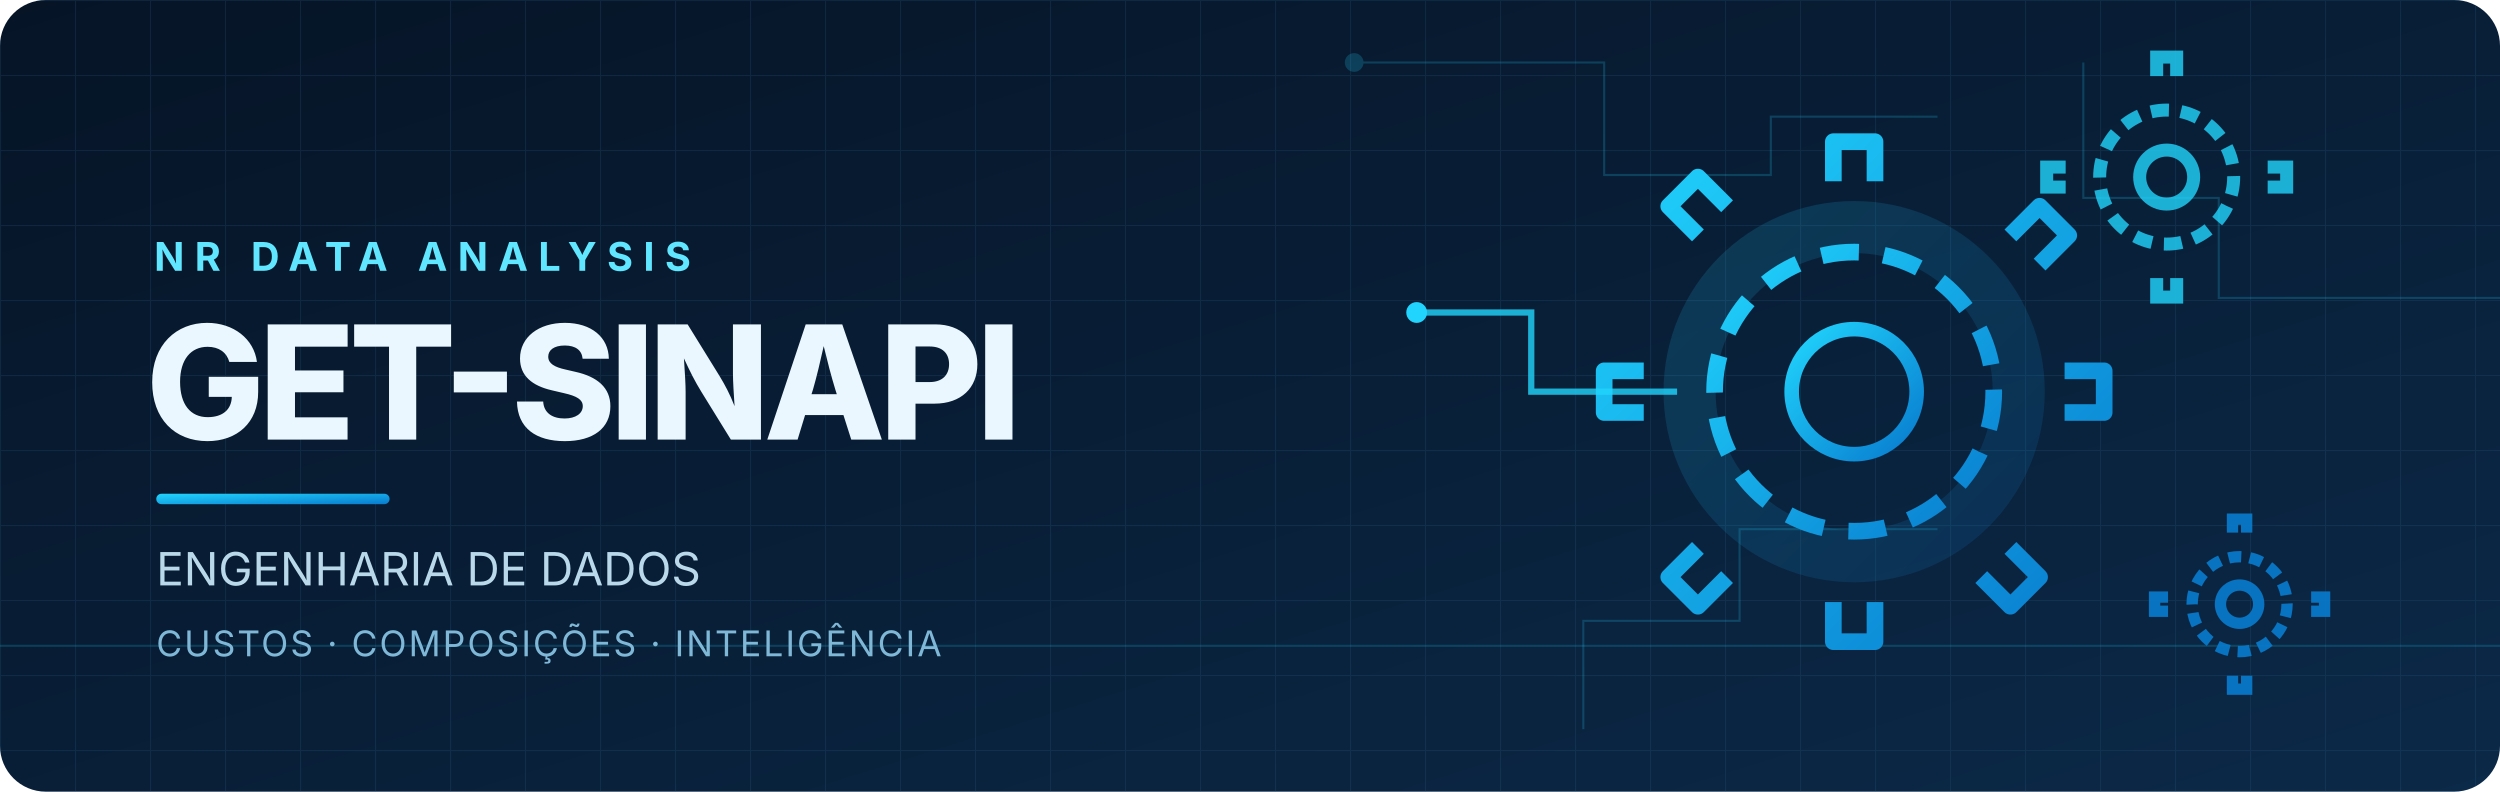
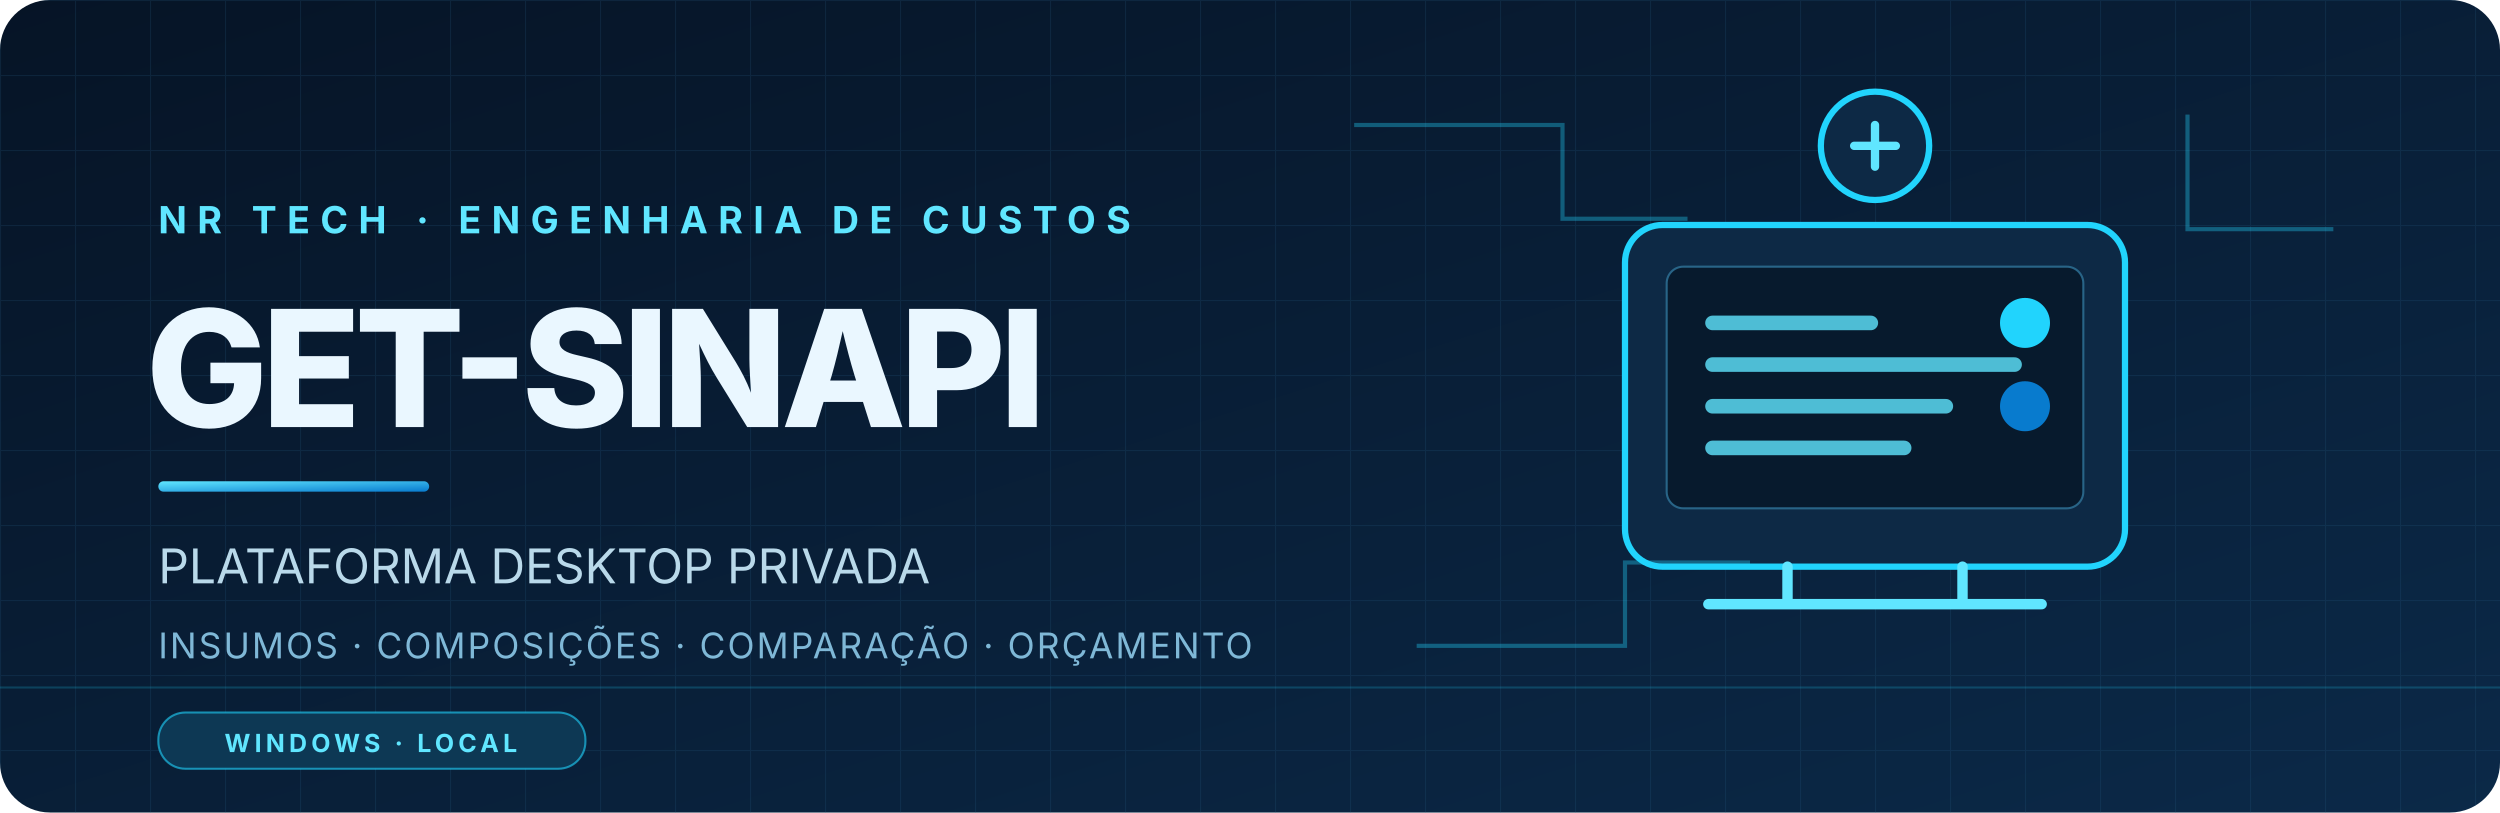
- <svg xmlns="http://www.w3.org/2000/svg" width="1200" height="380" viewBox="0 0 1200 380" role="img" aria-labelledby="title desc">
+ <svg xmlns="http://www.w3.org/2000/svg" width="1200" height="390" viewBox="0 0 1200 390" role="img" aria-labelledby="title desc">
  <defs>
    <linearGradient id="bg" x1="0" y1="0" x2="1" y2="1">
      <stop stop-color="#061426" />
      <stop offset="1" stop-color="#0B2948" />
    </linearGradient>
-     <linearGradient id="glow" x1="0" y1="0" x2="1" y2="1">
-       <stop stop-color="#21D4FD" />
+     <linearGradient id="cyan" x1="0" y1="0" x2="1" y2="1">
+       <stop stop-color="#60E6FF" />
      <stop offset="1" stop-color="#087BCE" />
    </linearGradient>
    <pattern id="grid" width="36" height="36" patternUnits="userSpaceOnUse">
-       <path d="M36 0H0V36" fill="none" stroke="#2A6387" stroke-opacity=".22" stroke-width="1" />
+       <path d="M36 0H0V36" fill="none" stroke="#2A6387" stroke-opacity=".2" />
    </pattern>
-     <filter id="shadow">
-       <feGaussianBlur stdDeviation="7" />
-     </filter>
  </defs>
-   <rect width="1200" height="380" rx="22" fill="url(#bg)" />
-   <rect width="1200" height="380" rx="22" fill="url(#grid)" />
-   <path d="M0 310H1200" stroke="#21D4FD" stroke-opacity=".18" />
-   <g opacity=".2" stroke="#21D4FD" fill="none">
-     <path d="M650 30h120v54h80v-28h80" />
-     <path d="M760 350v-52h75v-44h95" />
-     <path d="M1000 30v65h65v48h135" />
-     <circle cx="650" cy="30" r="4" fill="#21D4FD" />
+   <rect width="1200" height="390" rx="24" fill="url(#bg)" />
+   <rect width="1200" height="390" rx="24" fill="url(#grid)" />
+   <path d="M0 330H1200" stroke="#21D4FD" stroke-opacity=".2" />
+   <g transform="translate(900 190)">
+     <rect x="-120" y="-82" width="240" height="164" rx="18" fill="#0D2945" stroke="#21D4FD" stroke-width="3" />
+     <rect x="-100" y="-62" width="200" height="116" rx="8" fill="#071A2D" stroke="#286487" />
+     <path d="M-78-35h76M-78-15h145M-78 5h112M-78 25h92" stroke="#60E6FF" stroke-width="7" stroke-linecap="round" opacity=".8" />
+     <circle cx="72" cy="-35" r="12" fill="#21D4FD" />
+     <circle cx="72" cy="5" r="12" fill="#087BCE" />
+     <path d="M-42 82v18h84V82M-80 100h160" stroke="#60E6FF" stroke-width="5" fill="none" stroke-linecap="round" />
+     <circle cx="0" cy="-120" r="26" fill="#0D2945" stroke="#21D4FD" stroke-width="3" />
+     <path d="M-10-120h20M0-130v20" stroke="#60E6FF" stroke-width="4" stroke-linecap="round" />
  </g>
-   <g transform="translate(890 188)" fill="none" stroke="url(#glow)" stroke-width="8" stroke-linejoin="round">
-     <circle r="79" stroke-opacity=".15" stroke-width="25" />
-     <circle r="67" stroke-dasharray="18 12" />
-     <circle r="30" stroke-width="7" />
-     <path d="M-10-101v-19h20v19M-10 101v19h20v-19M101-10h19v20h-19M-101-10h-19v20h19M-75-75l-14-14 14-14 14 14M75 75l14 14-14 14-14-14M75-75l14-14 14 14-14 14M-75 75l-14 14 14 14 14-14" />
+   <g fill="none" stroke="#21D4FD" stroke-width="2" opacity=".35">
+     <path d="M650 60h100v45h60M680 310h100v-40h60M1050 55v55h70" />
  </g>
-   <g transform="translate(1040 85) scale(.48)" fill="none" stroke="#21D4FD" stroke-width="13" opacity=".8">
-     <circle r="67" stroke-dasharray="18 12" />
-     <circle r="27" />
-     <path d="M-10-101v-19h20v19M-10 101v19h20v-19M101-10h19v20h-19M-101-10h-19v20h19" />
-   </g>
-   <g transform="translate(1075 290) scale(.34)" fill="none" stroke="#087BCE" stroke-width="16" opacity=".9">
-     <circle r="67" stroke-dasharray="18 12" />
-     <circle r="27" />
-     <path d="M-10-101v-19h20v19M-10 101v19h20v-19M101-10h19v20h-19M-101-10h-19v20h19" />
-   </g>
-   <path d="M805 188H735v-38h-55" stroke="#21D4FD" stroke-width="3" fill="none" opacity=".8" />
-   <circle cx="680" cy="150" r="5" fill="#21D4FD" />
-   <text x="74" y="130" fill="#60E6FF" font-family="Inter,Arial,sans-serif" font-size="19" font-weight="700" letter-spacing="5">NR DATA ANALYSIS</text>
-   <text x="70" y="211" fill="#EAF7FF" font-family="Inter,Arial,sans-serif" font-size="76" font-weight="800" letter-spacing="-3">GET-SINAPI</text>
-   <rect x="75" y="237" width="112" height="5" rx="2.5" fill="url(#glow)" />
-   <text x="75" y="281" fill="#B9D9EA" font-family="Inter,Arial,sans-serif" font-size="22">ENGENHARIA DE DADOS</text>
-   <text x="75" y="315" fill="#7FB8D7" font-family="Inter,Arial,sans-serif" font-size="17" letter-spacing="1">CUSTOS · COMPOSIÇÕES · INTELIGÊNCIA</text>
+   <text x="76" y="112" fill="#60E6FF" font-family="Inter,Arial,sans-serif" font-size="18" font-weight="700" letter-spacing="5">NR TECH · ENGENHARIA DE CUSTOS</text>
+   <text x="70" y="205" fill="#EAF7FF" font-family="Inter,Arial,sans-serif" font-size="78" font-weight="800" letter-spacing="-3">GET-SINAPI</text>
+   <rect x="76" y="231" width="130" height="5" rx="2.5" fill="url(#cyan)" />
+   <text x="76" y="280" fill="#B9D9EA" font-family="Inter,Arial,sans-serif" font-size="23">PLATAFORMA DESKTOP PRIVADA</text>
+   <text x="76" y="316" fill="#7FB8D7" font-family="Inter,Arial,sans-serif" font-size="17" letter-spacing="1">INSUMOS · COMPOSIÇÕES · COMPARAÇÃO · ORÇAMENTO</text>
+   <rect x="76" y="342" width="205" height="27" rx="13" fill="#0D3854" stroke="#21D4FD" stroke-opacity=".6" />
+   <text x="178" y="361" text-anchor="middle" fill="#60E6FF" font-family="Inter,Arial,sans-serif" font-size="12" font-weight="700" letter-spacing="2">WINDOWS · LOCAL</text>
</svg>
